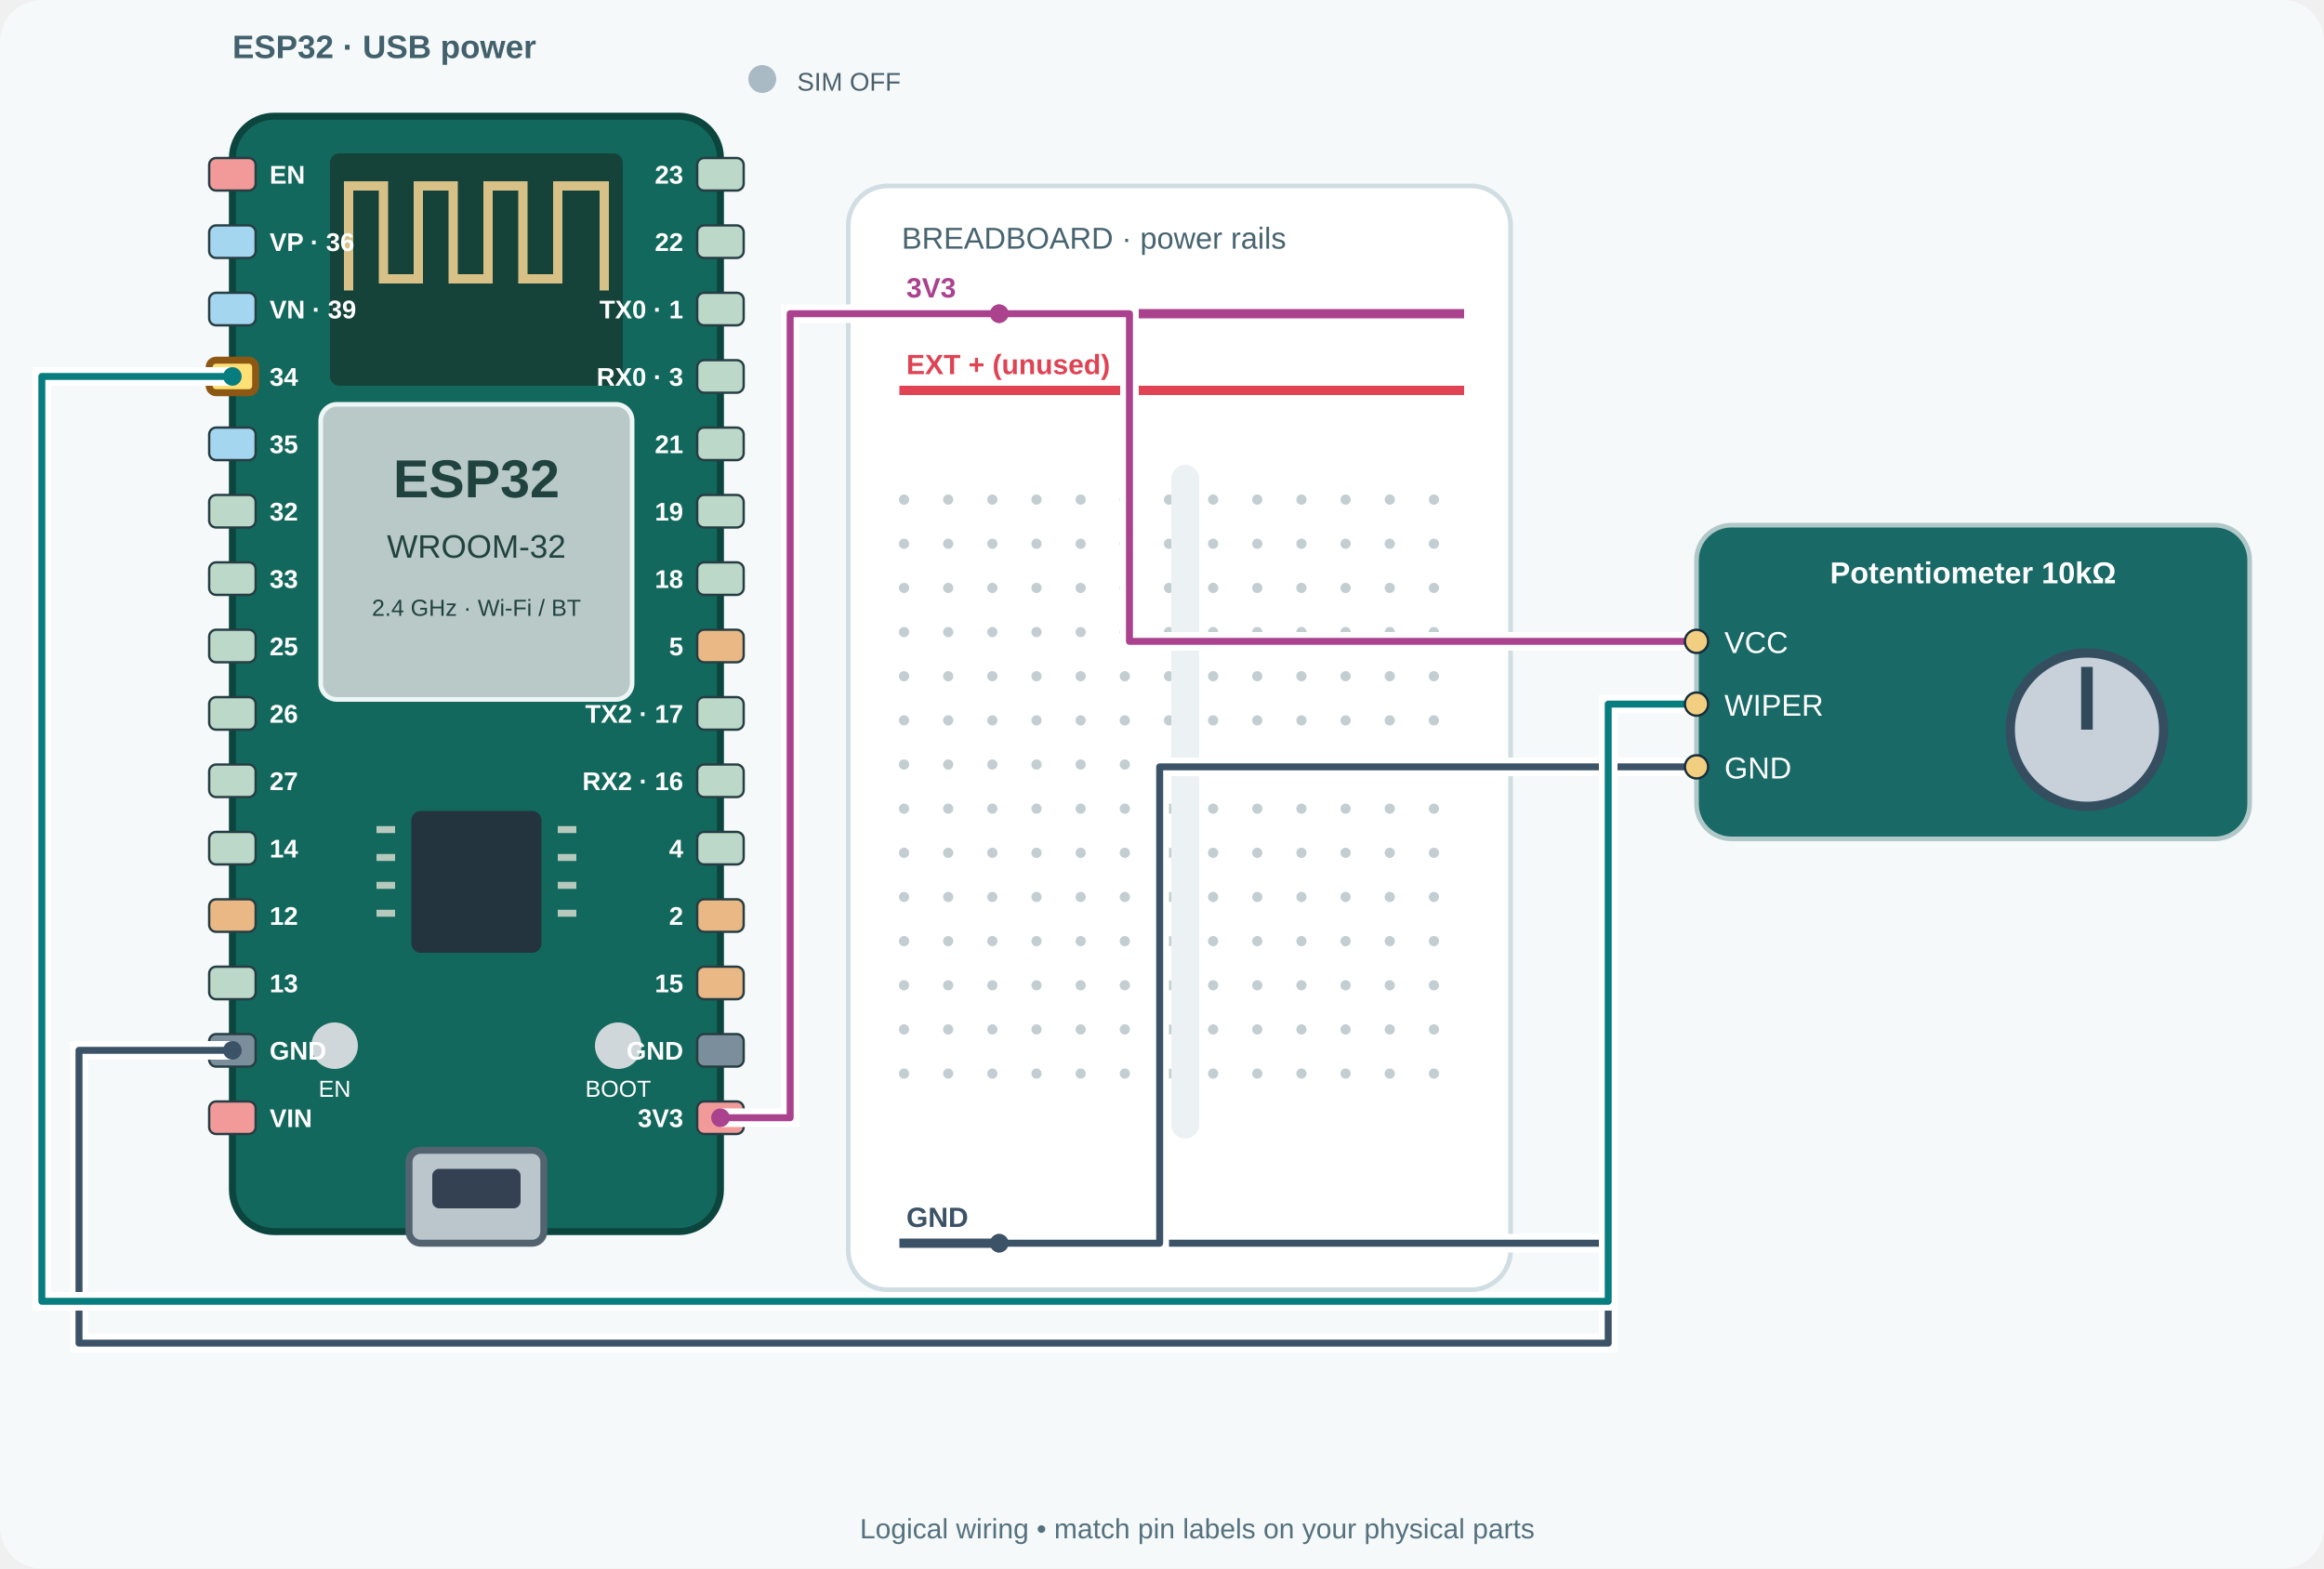
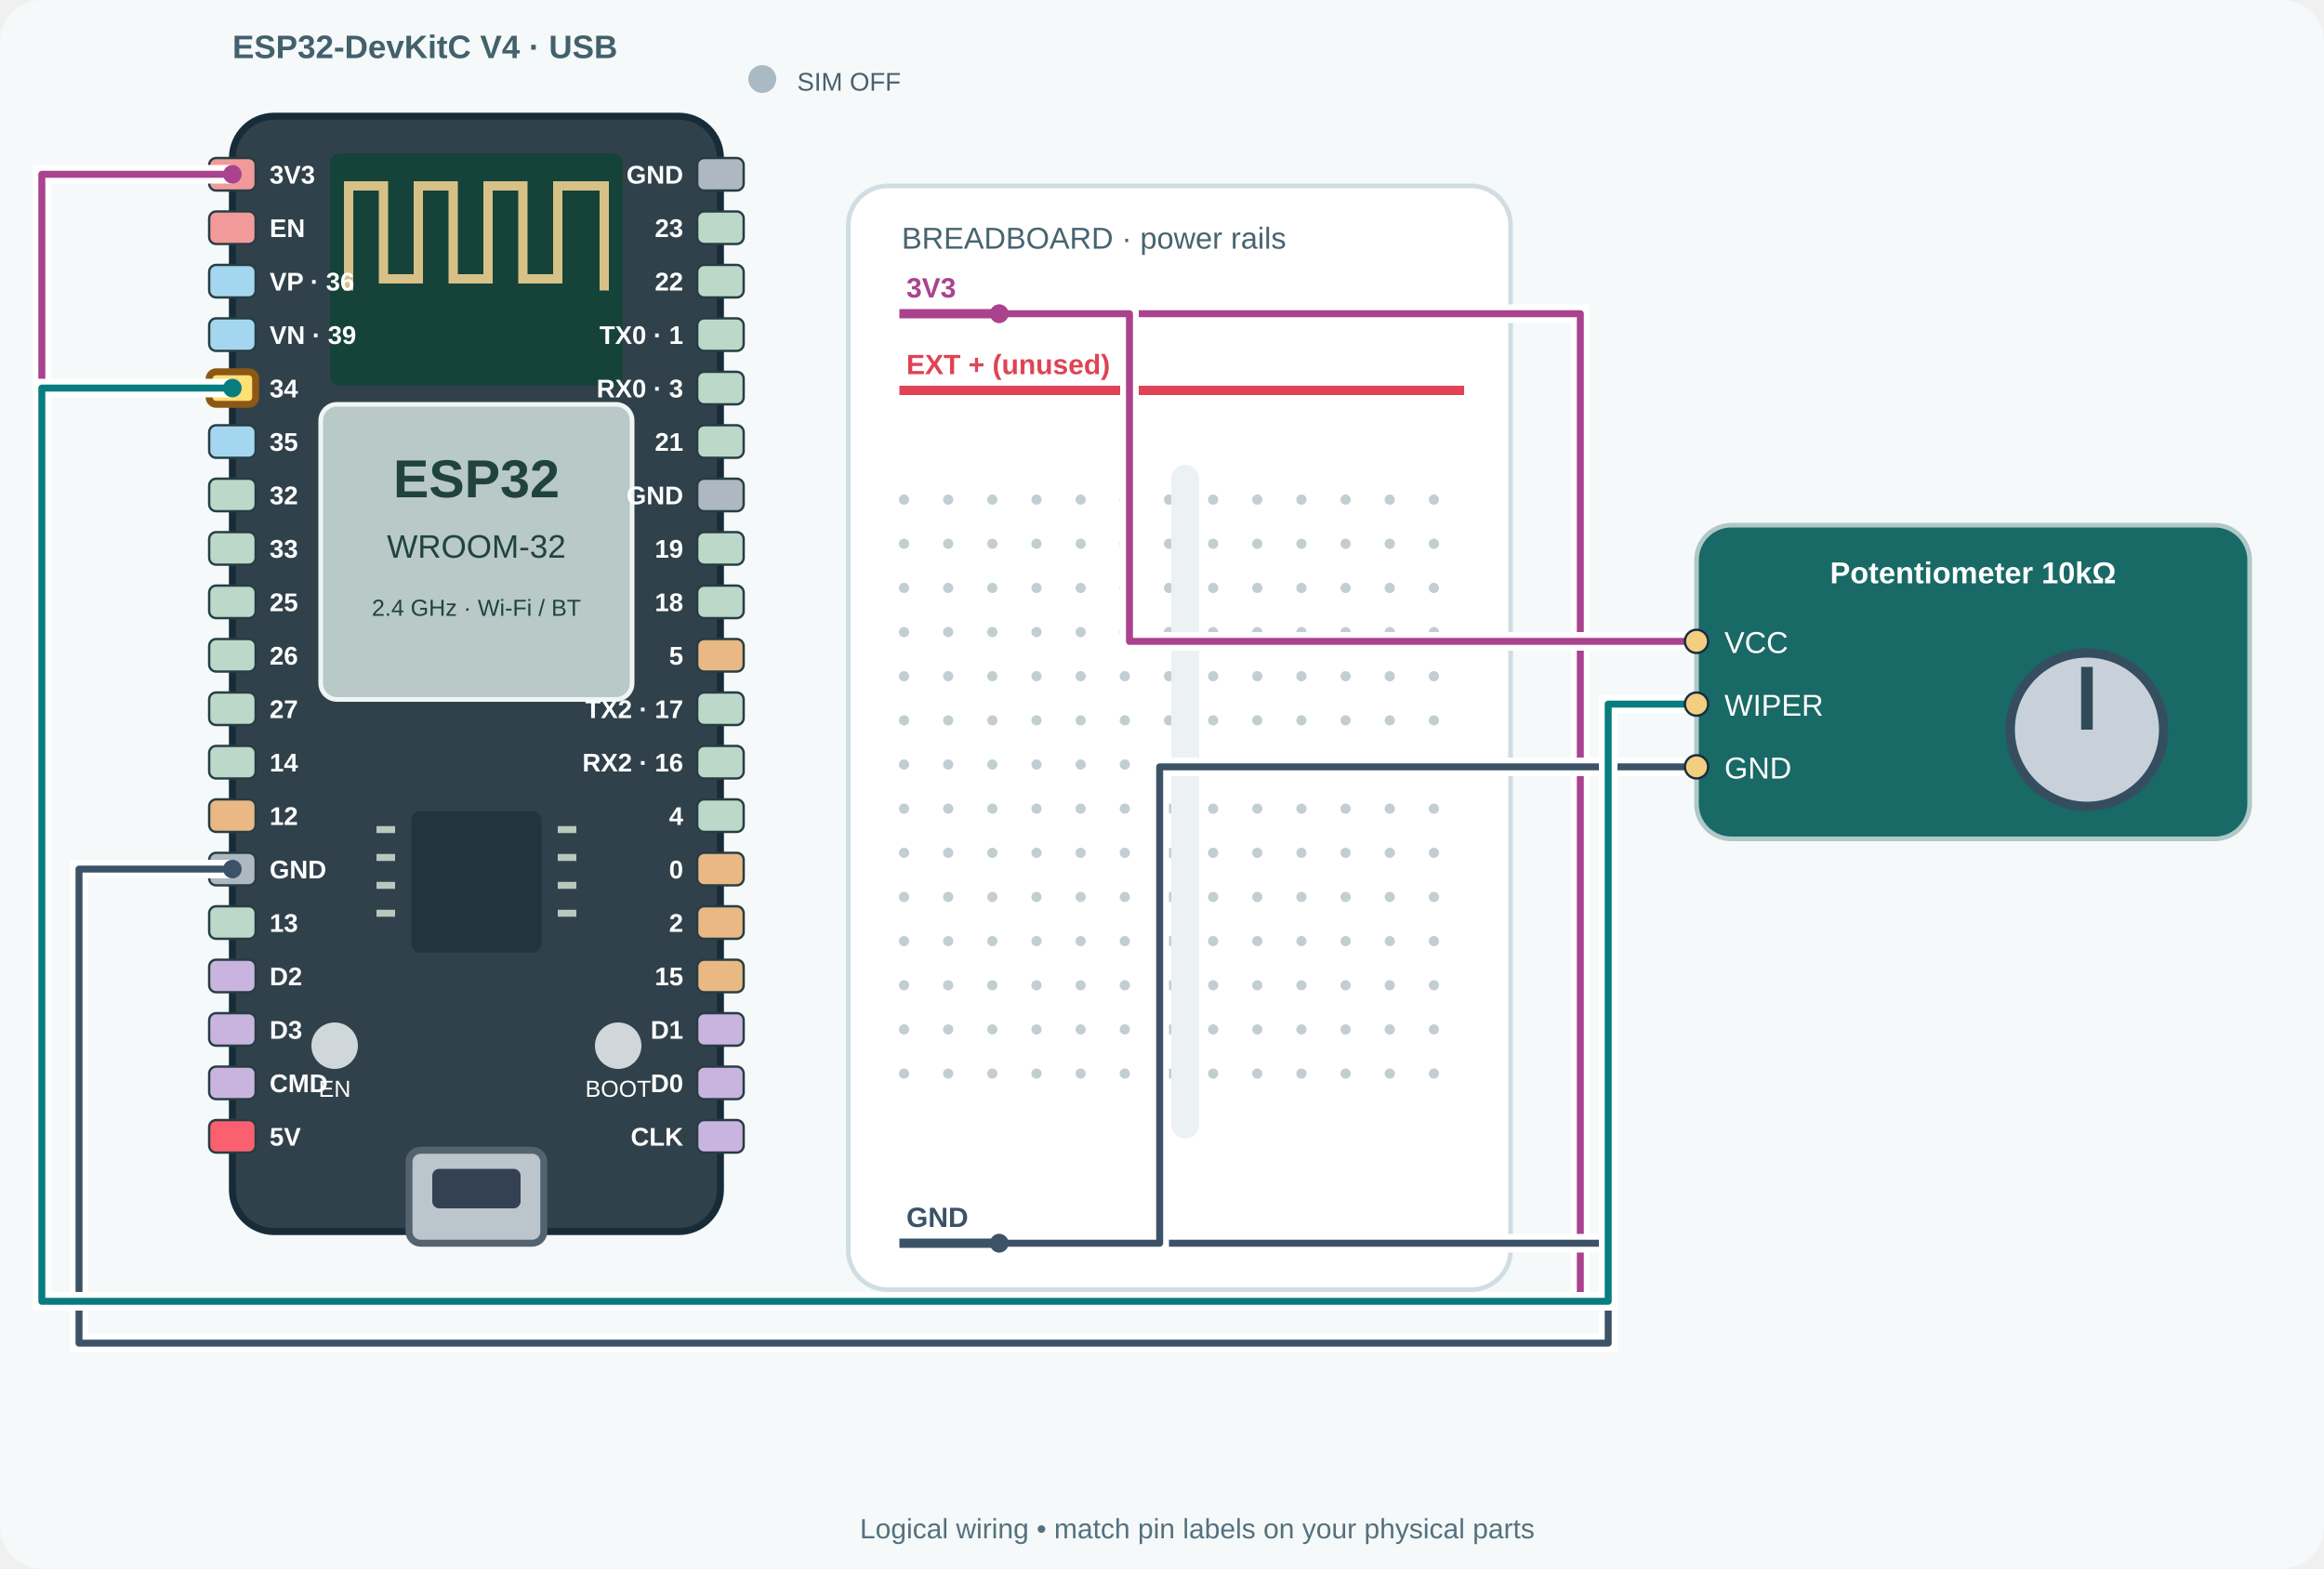
<svg xmlns="http://www.w3.org/2000/svg" viewBox="0 0 1000 675" role="img" aria-labelledby="circuit-title circuit-desc" class="circuit" style="font-family:Arial,sans-serif" data-powered="false">
  <rect width="1000" height="675" rx="18" fill="#f5f9fa" />
-   <text x="100" y="25" font-size="14" fill="#42616c" font-weight="bold">ESP32 · USB power</text>
+   <text x="100" y="25" font-size="14" fill="#42616c" font-weight="bold">ESP32-DevKitC V4 · USB</text>
  <rect x="365" y="80" width="285" height="475" rx="17" fill="#fff" stroke="#d0dde2" stroke-width="2" />
  <text x="388" y="107" font-size="13" fill="#476470">BREADBOARD · power rails</text>
  <circle cx="389" cy="215" r="2.2" fill="#c2ced2" />
  <circle cx="408" cy="215" r="2.2" fill="#c2ced2" />
  <circle cx="427" cy="215" r="2.2" fill="#c2ced2" />
  <circle cx="446" cy="215" r="2.2" fill="#c2ced2" />
  <circle cx="465" cy="215" r="2.2" fill="#c2ced2" />
  <circle cx="484" cy="215" r="2.2" fill="#c2ced2" />
  <circle cx="503" cy="215" r="2.2" fill="#c2ced2" />
  <circle cx="522" cy="215" r="2.2" fill="#c2ced2" />
  <circle cx="541" cy="215" r="2.2" fill="#c2ced2" />
  <circle cx="560" cy="215" r="2.2" fill="#c2ced2" />
  <circle cx="579" cy="215" r="2.2" fill="#c2ced2" />
  <circle cx="598" cy="215" r="2.2" fill="#c2ced2" />
  <circle cx="617" cy="215" r="2.2" fill="#c2ced2" />
  <circle cx="389" cy="234" r="2.2" fill="#c2ced2" />
  <circle cx="408" cy="234" r="2.2" fill="#c2ced2" />
  <circle cx="427" cy="234" r="2.2" fill="#c2ced2" />
  <circle cx="446" cy="234" r="2.2" fill="#c2ced2" />
  <circle cx="465" cy="234" r="2.2" fill="#c2ced2" />
  <circle cx="484" cy="234" r="2.2" fill="#c2ced2" />
  <circle cx="503" cy="234" r="2.2" fill="#c2ced2" />
  <circle cx="522" cy="234" r="2.2" fill="#c2ced2" />
  <circle cx="541" cy="234" r="2.2" fill="#c2ced2" />
  <circle cx="560" cy="234" r="2.2" fill="#c2ced2" />
  <circle cx="579" cy="234" r="2.2" fill="#c2ced2" />
  <circle cx="598" cy="234" r="2.2" fill="#c2ced2" />
  <circle cx="617" cy="234" r="2.2" fill="#c2ced2" />
  <circle cx="389" cy="253" r="2.2" fill="#c2ced2" />
  <circle cx="408" cy="253" r="2.2" fill="#c2ced2" />
  <circle cx="427" cy="253" r="2.2" fill="#c2ced2" />
  <circle cx="446" cy="253" r="2.2" fill="#c2ced2" />
  <circle cx="465" cy="253" r="2.2" fill="#c2ced2" />
  <circle cx="484" cy="253" r="2.2" fill="#c2ced2" />
  <circle cx="503" cy="253" r="2.2" fill="#c2ced2" />
  <circle cx="522" cy="253" r="2.2" fill="#c2ced2" />
  <circle cx="541" cy="253" r="2.2" fill="#c2ced2" />
  <circle cx="560" cy="253" r="2.2" fill="#c2ced2" />
  <circle cx="579" cy="253" r="2.2" fill="#c2ced2" />
  <circle cx="598" cy="253" r="2.2" fill="#c2ced2" />
  <circle cx="617" cy="253" r="2.2" fill="#c2ced2" />
  <circle cx="389" cy="272" r="2.2" fill="#c2ced2" />
  <circle cx="408" cy="272" r="2.2" fill="#c2ced2" />
  <circle cx="427" cy="272" r="2.2" fill="#c2ced2" />
  <circle cx="446" cy="272" r="2.2" fill="#c2ced2" />
  <circle cx="465" cy="272" r="2.2" fill="#c2ced2" />
  <circle cx="484" cy="272" r="2.2" fill="#c2ced2" />
  <circle cx="503" cy="272" r="2.2" fill="#c2ced2" />
  <circle cx="522" cy="272" r="2.2" fill="#c2ced2" />
  <circle cx="541" cy="272" r="2.2" fill="#c2ced2" />
  <circle cx="560" cy="272" r="2.2" fill="#c2ced2" />
  <circle cx="579" cy="272" r="2.2" fill="#c2ced2" />
  <circle cx="598" cy="272" r="2.2" fill="#c2ced2" />
  <circle cx="617" cy="272" r="2.2" fill="#c2ced2" />
  <circle cx="389" cy="291" r="2.2" fill="#c2ced2" />
  <circle cx="408" cy="291" r="2.2" fill="#c2ced2" />
  <circle cx="427" cy="291" r="2.2" fill="#c2ced2" />
  <circle cx="446" cy="291" r="2.2" fill="#c2ced2" />
  <circle cx="465" cy="291" r="2.2" fill="#c2ced2" />
  <circle cx="484" cy="291" r="2.2" fill="#c2ced2" />
  <circle cx="503" cy="291" r="2.2" fill="#c2ced2" />
  <circle cx="522" cy="291" r="2.2" fill="#c2ced2" />
  <circle cx="541" cy="291" r="2.2" fill="#c2ced2" />
  <circle cx="560" cy="291" r="2.2" fill="#c2ced2" />
  <circle cx="579" cy="291" r="2.2" fill="#c2ced2" />
  <circle cx="598" cy="291" r="2.2" fill="#c2ced2" />
  <circle cx="617" cy="291" r="2.2" fill="#c2ced2" />
  <circle cx="389" cy="310" r="2.2" fill="#c2ced2" />
  <circle cx="408" cy="310" r="2.2" fill="#c2ced2" />
  <circle cx="427" cy="310" r="2.2" fill="#c2ced2" />
  <circle cx="446" cy="310" r="2.2" fill="#c2ced2" />
  <circle cx="465" cy="310" r="2.2" fill="#c2ced2" />
  <circle cx="484" cy="310" r="2.2" fill="#c2ced2" />
  <circle cx="503" cy="310" r="2.2" fill="#c2ced2" />
  <circle cx="522" cy="310" r="2.2" fill="#c2ced2" />
  <circle cx="541" cy="310" r="2.2" fill="#c2ced2" />
  <circle cx="560" cy="310" r="2.2" fill="#c2ced2" />
  <circle cx="579" cy="310" r="2.2" fill="#c2ced2" />
  <circle cx="598" cy="310" r="2.2" fill="#c2ced2" />
  <circle cx="617" cy="310" r="2.2" fill="#c2ced2" />
  <circle cx="389" cy="329" r="2.2" fill="#c2ced2" />
  <circle cx="408" cy="329" r="2.2" fill="#c2ced2" />
  <circle cx="427" cy="329" r="2.2" fill="#c2ced2" />
  <circle cx="446" cy="329" r="2.2" fill="#c2ced2" />
  <circle cx="465" cy="329" r="2.2" fill="#c2ced2" />
  <circle cx="484" cy="329" r="2.2" fill="#c2ced2" />
  <circle cx="503" cy="329" r="2.2" fill="#c2ced2" />
  <circle cx="522" cy="329" r="2.2" fill="#c2ced2" />
  <circle cx="541" cy="329" r="2.2" fill="#c2ced2" />
  <circle cx="560" cy="329" r="2.2" fill="#c2ced2" />
  <circle cx="579" cy="329" r="2.2" fill="#c2ced2" />
  <circle cx="598" cy="329" r="2.2" fill="#c2ced2" />
  <circle cx="617" cy="329" r="2.2" fill="#c2ced2" />
  <circle cx="389" cy="348" r="2.2" fill="#c2ced2" />
  <circle cx="408" cy="348" r="2.2" fill="#c2ced2" />
  <circle cx="427" cy="348" r="2.2" fill="#c2ced2" />
  <circle cx="446" cy="348" r="2.2" fill="#c2ced2" />
  <circle cx="465" cy="348" r="2.2" fill="#c2ced2" />
  <circle cx="484" cy="348" r="2.2" fill="#c2ced2" />
  <circle cx="503" cy="348" r="2.2" fill="#c2ced2" />
  <circle cx="522" cy="348" r="2.2" fill="#c2ced2" />
  <circle cx="541" cy="348" r="2.2" fill="#c2ced2" />
  <circle cx="560" cy="348" r="2.2" fill="#c2ced2" />
  <circle cx="579" cy="348" r="2.2" fill="#c2ced2" />
  <circle cx="598" cy="348" r="2.2" fill="#c2ced2" />
  <circle cx="617" cy="348" r="2.2" fill="#c2ced2" />
  <circle cx="389" cy="367" r="2.2" fill="#c2ced2" />
  <circle cx="408" cy="367" r="2.2" fill="#c2ced2" />
  <circle cx="427" cy="367" r="2.2" fill="#c2ced2" />
  <circle cx="446" cy="367" r="2.2" fill="#c2ced2" />
  <circle cx="465" cy="367" r="2.2" fill="#c2ced2" />
  <circle cx="484" cy="367" r="2.2" fill="#c2ced2" />
  <circle cx="503" cy="367" r="2.2" fill="#c2ced2" />
  <circle cx="522" cy="367" r="2.2" fill="#c2ced2" />
  <circle cx="541" cy="367" r="2.2" fill="#c2ced2" />
  <circle cx="560" cy="367" r="2.2" fill="#c2ced2" />
  <circle cx="579" cy="367" r="2.2" fill="#c2ced2" />
  <circle cx="598" cy="367" r="2.2" fill="#c2ced2" />
  <circle cx="617" cy="367" r="2.2" fill="#c2ced2" />
  <circle cx="389" cy="386" r="2.2" fill="#c2ced2" />
  <circle cx="408" cy="386" r="2.2" fill="#c2ced2" />
  <circle cx="427" cy="386" r="2.2" fill="#c2ced2" />
  <circle cx="446" cy="386" r="2.2" fill="#c2ced2" />
  <circle cx="465" cy="386" r="2.2" fill="#c2ced2" />
  <circle cx="484" cy="386" r="2.2" fill="#c2ced2" />
  <circle cx="503" cy="386" r="2.2" fill="#c2ced2" />
  <circle cx="522" cy="386" r="2.2" fill="#c2ced2" />
  <circle cx="541" cy="386" r="2.2" fill="#c2ced2" />
  <circle cx="560" cy="386" r="2.2" fill="#c2ced2" />
  <circle cx="579" cy="386" r="2.2" fill="#c2ced2" />
  <circle cx="598" cy="386" r="2.2" fill="#c2ced2" />
  <circle cx="617" cy="386" r="2.2" fill="#c2ced2" />
  <circle cx="389" cy="405" r="2.2" fill="#c2ced2" />
  <circle cx="408" cy="405" r="2.2" fill="#c2ced2" />
  <circle cx="427" cy="405" r="2.2" fill="#c2ced2" />
  <circle cx="446" cy="405" r="2.2" fill="#c2ced2" />
  <circle cx="465" cy="405" r="2.2" fill="#c2ced2" />
  <circle cx="484" cy="405" r="2.2" fill="#c2ced2" />
  <circle cx="503" cy="405" r="2.2" fill="#c2ced2" />
  <circle cx="522" cy="405" r="2.2" fill="#c2ced2" />
  <circle cx="541" cy="405" r="2.2" fill="#c2ced2" />
  <circle cx="560" cy="405" r="2.2" fill="#c2ced2" />
  <circle cx="579" cy="405" r="2.2" fill="#c2ced2" />
  <circle cx="598" cy="405" r="2.2" fill="#c2ced2" />
  <circle cx="617" cy="405" r="2.2" fill="#c2ced2" />
  <circle cx="389" cy="424" r="2.2" fill="#c2ced2" />
  <circle cx="408" cy="424" r="2.2" fill="#c2ced2" />
  <circle cx="427" cy="424" r="2.2" fill="#c2ced2" />
  <circle cx="446" cy="424" r="2.2" fill="#c2ced2" />
  <circle cx="465" cy="424" r="2.2" fill="#c2ced2" />
  <circle cx="484" cy="424" r="2.2" fill="#c2ced2" />
  <circle cx="503" cy="424" r="2.2" fill="#c2ced2" />
  <circle cx="522" cy="424" r="2.2" fill="#c2ced2" />
  <circle cx="541" cy="424" r="2.2" fill="#c2ced2" />
  <circle cx="560" cy="424" r="2.2" fill="#c2ced2" />
  <circle cx="579" cy="424" r="2.2" fill="#c2ced2" />
  <circle cx="598" cy="424" r="2.2" fill="#c2ced2" />
  <circle cx="617" cy="424" r="2.2" fill="#c2ced2" />
  <circle cx="389" cy="443" r="2.2" fill="#c2ced2" />
  <circle cx="408" cy="443" r="2.2" fill="#c2ced2" />
  <circle cx="427" cy="443" r="2.2" fill="#c2ced2" />
  <circle cx="446" cy="443" r="2.2" fill="#c2ced2" />
  <circle cx="465" cy="443" r="2.2" fill="#c2ced2" />
  <circle cx="484" cy="443" r="2.2" fill="#c2ced2" />
  <circle cx="503" cy="443" r="2.2" fill="#c2ced2" />
  <circle cx="522" cy="443" r="2.2" fill="#c2ced2" />
  <circle cx="541" cy="443" r="2.2" fill="#c2ced2" />
  <circle cx="560" cy="443" r="2.2" fill="#c2ced2" />
  <circle cx="579" cy="443" r="2.2" fill="#c2ced2" />
  <circle cx="598" cy="443" r="2.2" fill="#c2ced2" />
  <circle cx="617" cy="443" r="2.2" fill="#c2ced2" />
  <circle cx="389" cy="462" r="2.2" fill="#c2ced2" />
  <circle cx="408" cy="462" r="2.2" fill="#c2ced2" />
  <circle cx="427" cy="462" r="2.2" fill="#c2ced2" />
  <circle cx="446" cy="462" r="2.2" fill="#c2ced2" />
  <circle cx="465" cy="462" r="2.2" fill="#c2ced2" />
  <circle cx="484" cy="462" r="2.2" fill="#c2ced2" />
  <circle cx="503" cy="462" r="2.2" fill="#c2ced2" />
  <circle cx="522" cy="462" r="2.2" fill="#c2ced2" />
  <circle cx="541" cy="462" r="2.2" fill="#c2ced2" />
  <circle cx="560" cy="462" r="2.2" fill="#c2ced2" />
  <circle cx="579" cy="462" r="2.2" fill="#c2ced2" />
  <circle cx="598" cy="462" r="2.2" fill="#c2ced2" />
  <circle cx="617" cy="462" r="2.2" fill="#c2ced2" />
  <rect x="504" y="200" width="12" height="290" rx="6" fill="#ecf1f4" />
  <path d="M387 135H630" stroke="#aa428e" stroke-width="4" />
  <text x="390" y="128" fill="#aa428e" font-size="12" font-weight="bold">3V3</text>
  <path d="M387 168H630" stroke="#df4354" stroke-width="4" />
  <text x="390" y="161" fill="#df4354" font-size="12" font-weight="bold">EXT + (unused)</text>
  <path d="M387 535H630" stroke="#3c5267" stroke-width="4" />
  <text x="390" y="528" fill="#3c5267" font-size="12" font-weight="bold">GND</text>
-   <g transform="translate(100 50) scale(1)">
-     <rect width="210" height="480" rx="18" fill="#12685c" stroke="#0c443e" stroke-width="3" />
+   <g transform="translate(100 50) scale(1 1)">
+     <rect width="210" height="480" rx="18" fill="#30414b" stroke="#172c38" stroke-width="3" />
    <rect x="42" y="16" width="126" height="100" rx="4" fill="#164339" />
    <path d="M50 75V30h15v40h15V30h15v40h15V30h15v40h15V30h20v45" fill="none" stroke="#d8c187" stroke-width="4" />
    <rect x="38" y="124" width="134" height="127" rx="7" fill="#b8c9c8" stroke="#edf6f4" stroke-width="2" />
    <text x="105" y="164" text-anchor="middle" font-size="23" fill="#21433f" font-weight="bold">ESP32</text>
    <text x="105" y="190" text-anchor="middle" font-size="14" fill="#21433f">WROOM-32</text>
    <text x="105" y="215" text-anchor="middle" font-size="10" fill="#21433f">2.4 GHz · Wi-Fi / BT</text>
    <rect x="77" y="299" width="56" height="61" rx="4" fill="#23343e" />
    <path d="M70 307h-8m8 12h-8m8 12h-8m8 12h-8m78-36h8m-8 12h8m-8 12h8m-8 12h8" stroke="#b7c8bd" stroke-width="3" />
    <circle cx="44" cy="400" r="10" fill="#d0d7da" />
    <circle cx="166" cy="400" r="10" fill="#d0d7da" />
    <text x="44" y="422" text-anchor="middle" font-size="10" fill="white">EN</text>
    <text x="166" y="422" text-anchor="middle" font-size="10" fill="white">BOOT</text>
    <rect x="76" y="445" width="58" height="40" rx="5" fill="#bac6cc" stroke="#536470" stroke-width="3" />
    <rect x="86" y="453" width="38" height="17" rx="3" fill="#334152" />
    <g class="pin " opacity="1">
-       <rect x="-27" y="12" width="54" height="26" fill="transparent" />
+       <rect x="-27" y="14" width="54" height="22" fill="transparent" />
      <rect class="pin-pad" x="-10" y="18" width="20" height="14" rx="3" fill="#f29a9a" stroke="#263d43" stroke-width="1" />
-       <text x="16" y="29" text-anchor="start" font-size="11" font-weight="bold" fill="#fff">EN</text>
-     </g>
-     <g class="pin " opacity="1">
-       <rect x="-27" y="41" width="54" height="26" fill="transparent" />
-       <rect class="pin-pad" x="-10" y="47" width="20" height="14" rx="3" fill="#a4d6f0" stroke="#263d43" stroke-width="1" />
-       <text x="16" y="58" text-anchor="start" font-size="11" font-weight="bold" fill="#fff">VP · 36</text>
-     </g>
-     <g class="pin " opacity="1">
-       <rect x="-27" y="70" width="54" height="26" fill="transparent" />
-       <rect class="pin-pad" x="-10" y="76" width="20" height="14" rx="3" fill="#a4d6f0" stroke="#263d43" stroke-width="1" />
-       <text x="16" y="87" text-anchor="start" font-size="11" font-weight="bold" fill="#fff">VN · 39</text>
+       <text x="16" y="29" text-anchor="start" font-size="11" font-weight="bold" fill="#fff">3V3</text>
+     </g>
+     <g class="pin " opacity="1">
+       <rect x="-27" y="37" width="54" height="22" fill="transparent" />
+       <rect class="pin-pad" x="-10" y="41" width="20" height="14" rx="3" fill="#f29a9a" stroke="#263d43" stroke-width="1" />
+       <text x="16" y="52" text-anchor="start" font-size="11" font-weight="bold" fill="#fff">EN</text>
+     </g>
+     <g class="pin " opacity="1">
+       <rect x="-27" y="60" width="54" height="22" fill="transparent" />
+       <rect class="pin-pad" x="-10" y="64" width="20" height="14" rx="3" fill="#a4d6f0" stroke="#263d43" stroke-width="1" />
+       <text x="16" y="75" text-anchor="start" font-size="11" font-weight="bold" fill="#fff">VP · 36</text>
+     </g>
+     <g class="pin " opacity="1">
+       <rect x="-27" y="83" width="54" height="22" fill="transparent" />
+       <rect class="pin-pad" x="-10" y="87" width="20" height="14" rx="3" fill="#a4d6f0" stroke="#263d43" stroke-width="1" />
+       <text x="16" y="98" text-anchor="start" font-size="11" font-weight="bold" fill="#fff">VN · 39</text>
    </g>
    <g class="pin chosen" opacity="1">
-       <rect x="-27" y="99" width="54" height="26" fill="transparent" />
-       <rect class="pin-pad" x="-10" y="105" width="20" height="14" rx="3" fill="#ffe074" stroke="#8c5814" stroke-width="3" />
-       <text x="16" y="116" text-anchor="start" font-size="11" font-weight="bold" fill="#fff">34</text>
-     </g>
-     <g class="pin " opacity="1">
-       <rect x="-27" y="128" width="54" height="26" fill="transparent" />
-       <rect class="pin-pad" x="-10" y="134" width="20" height="14" rx="3" fill="#a4d6f0" stroke="#263d43" stroke-width="1" />
-       <text x="16" y="145" text-anchor="start" font-size="11" font-weight="bold" fill="#fff">35</text>
-     </g>
-     <g class="pin " opacity="1">
-       <rect x="-27" y="157" width="54" height="26" fill="transparent" />
-       <rect class="pin-pad" x="-10" y="163" width="20" height="14" rx="3" fill="#bbd8c9" stroke="#263d43" stroke-width="1" />
-       <text x="16" y="174" text-anchor="start" font-size="11" font-weight="bold" fill="#fff">32</text>
-     </g>
-     <g class="pin " opacity="1">
-       <rect x="-27" y="186" width="54" height="26" fill="transparent" />
-       <rect class="pin-pad" x="-10" y="192" width="20" height="14" rx="3" fill="#bbd8c9" stroke="#263d43" stroke-width="1" />
-       <text x="16" y="203" text-anchor="start" font-size="11" font-weight="bold" fill="#fff">33</text>
-     </g>
-     <g class="pin " opacity="1">
-       <rect x="-27" y="215" width="54" height="26" fill="transparent" />
-       <rect class="pin-pad" x="-10" y="221" width="20" height="14" rx="3" fill="#bbd8c9" stroke="#263d43" stroke-width="1" />
-       <text x="16" y="232" text-anchor="start" font-size="11" font-weight="bold" fill="#fff">25</text>
-     </g>
-     <g class="pin " opacity="1">
-       <rect x="-27" y="244" width="54" height="26" fill="transparent" />
-       <rect class="pin-pad" x="-10" y="250" width="20" height="14" rx="3" fill="#bbd8c9" stroke="#263d43" stroke-width="1" />
-       <text x="16" y="261" text-anchor="start" font-size="11" font-weight="bold" fill="#fff">26</text>
-     </g>
-     <g class="pin " opacity="1">
-       <rect x="-27" y="273" width="54" height="26" fill="transparent" />
-       <rect class="pin-pad" x="-10" y="279" width="20" height="14" rx="3" fill="#bbd8c9" stroke="#263d43" stroke-width="1" />
-       <text x="16" y="290" text-anchor="start" font-size="11" font-weight="bold" fill="#fff">27</text>
-     </g>
-     <g class="pin " opacity="1">
-       <rect x="-27" y="302" width="54" height="26" fill="transparent" />
-       <rect class="pin-pad" x="-10" y="308" width="20" height="14" rx="3" fill="#bbd8c9" stroke="#263d43" stroke-width="1" />
-       <text x="16" y="319" text-anchor="start" font-size="11" font-weight="bold" fill="#fff">14</text>
-     </g>
-     <g class="pin " opacity="1">
-       <rect x="-27" y="331" width="54" height="26" fill="transparent" />
-       <rect class="pin-pad" x="-10" y="337" width="20" height="14" rx="3" fill="#e9b884" stroke="#263d43" stroke-width="1" />
-       <text x="16" y="348" text-anchor="start" font-size="11" font-weight="bold" fill="#fff">12</text>
-     </g>
-     <g class="pin " opacity="1">
-       <rect x="-27" y="360" width="54" height="26" fill="transparent" />
-       <rect class="pin-pad" x="-10" y="366" width="20" height="14" rx="3" fill="#bbd8c9" stroke="#263d43" stroke-width="1" />
-       <text x="16" y="377" text-anchor="start" font-size="11" font-weight="bold" fill="#fff">13</text>
-     </g>
-     <g class="pin " opacity="1">
-       <rect x="-27" y="389" width="54" height="26" fill="transparent" />
-       <rect class="pin-pad" x="-10" y="395" width="20" height="14" rx="3" fill="#7b8e9b" stroke="#263d43" stroke-width="1" />
-       <text x="16" y="406" text-anchor="start" font-size="11" font-weight="bold" fill="#fff">GND</text>
-     </g>
-     <g class="pin " opacity="1">
-       <rect x="-27" y="418" width="54" height="26" fill="transparent" />
-       <rect class="pin-pad" x="-10" y="424" width="20" height="14" rx="3" fill="#f29a9a" stroke="#263d43" stroke-width="1" />
-       <text x="16" y="435" text-anchor="start" font-size="11" font-weight="bold" fill="#fff">VIN</text>
-     </g>
-     <g class="pin " opacity="1">
-       <rect x="183" y="12" width="54" height="26" fill="transparent" />
-       <rect class="pin-pad" x="200" y="18" width="20" height="14" rx="3" fill="#bbd8c9" stroke="#263d43" stroke-width="1" />
-       <text x="194" y="29" text-anchor="end" font-size="11" font-weight="bold" fill="#fff">23</text>
-     </g>
-     <g class="pin " opacity="1">
-       <rect x="183" y="41" width="54" height="26" fill="transparent" />
-       <rect class="pin-pad" x="200" y="47" width="20" height="14" rx="3" fill="#bbd8c9" stroke="#263d43" stroke-width="1" />
-       <text x="194" y="58" text-anchor="end" font-size="11" font-weight="bold" fill="#fff">22</text>
-     </g>
-     <g class="pin " opacity="1">
-       <rect x="183" y="70" width="54" height="26" fill="transparent" />
-       <rect class="pin-pad" x="200" y="76" width="20" height="14" rx="3" fill="#bbd8c9" stroke="#263d43" stroke-width="1" />
-       <text x="194" y="87" text-anchor="end" font-size="11" font-weight="bold" fill="#fff">TX0 · 1</text>
-     </g>
-     <g class="pin " opacity="1">
-       <rect x="183" y="99" width="54" height="26" fill="transparent" />
-       <rect class="pin-pad" x="200" y="105" width="20" height="14" rx="3" fill="#bbd8c9" stroke="#263d43" stroke-width="1" />
-       <text x="194" y="116" text-anchor="end" font-size="11" font-weight="bold" fill="#fff">RX0 · 3</text>
-     </g>
-     <g class="pin " opacity="1">
-       <rect x="183" y="128" width="54" height="26" fill="transparent" />
-       <rect class="pin-pad" x="200" y="134" width="20" height="14" rx="3" fill="#bbd8c9" stroke="#263d43" stroke-width="1" />
-       <text x="194" y="145" text-anchor="end" font-size="11" font-weight="bold" fill="#fff">21</text>
-     </g>
-     <g class="pin " opacity="1">
-       <rect x="183" y="157" width="54" height="26" fill="transparent" />
-       <rect class="pin-pad" x="200" y="163" width="20" height="14" rx="3" fill="#bbd8c9" stroke="#263d43" stroke-width="1" />
-       <text x="194" y="174" text-anchor="end" font-size="11" font-weight="bold" fill="#fff">19</text>
-     </g>
-     <g class="pin " opacity="1">
-       <rect x="183" y="186" width="54" height="26" fill="transparent" />
-       <rect class="pin-pad" x="200" y="192" width="20" height="14" rx="3" fill="#bbd8c9" stroke="#263d43" stroke-width="1" />
-       <text x="194" y="203" text-anchor="end" font-size="11" font-weight="bold" fill="#fff">18</text>
-     </g>
-     <g class="pin " opacity="1">
-       <rect x="183" y="215" width="54" height="26" fill="transparent" />
-       <rect class="pin-pad" x="200" y="221" width="20" height="14" rx="3" fill="#e9b884" stroke="#263d43" stroke-width="1" />
-       <text x="194" y="232" text-anchor="end" font-size="11" font-weight="bold" fill="#fff">5</text>
-     </g>
-     <g class="pin " opacity="1">
-       <rect x="183" y="244" width="54" height="26" fill="transparent" />
-       <rect class="pin-pad" x="200" y="250" width="20" height="14" rx="3" fill="#bbd8c9" stroke="#263d43" stroke-width="1" />
-       <text x="194" y="261" text-anchor="end" font-size="11" font-weight="bold" fill="#fff">TX2 · 17</text>
-     </g>
-     <g class="pin " opacity="1">
-       <rect x="183" y="273" width="54" height="26" fill="transparent" />
-       <rect class="pin-pad" x="200" y="279" width="20" height="14" rx="3" fill="#bbd8c9" stroke="#263d43" stroke-width="1" />
-       <text x="194" y="290" text-anchor="end" font-size="11" font-weight="bold" fill="#fff">RX2 · 16</text>
-     </g>
-     <g class="pin " opacity="1">
-       <rect x="183" y="302" width="54" height="26" fill="transparent" />
-       <rect class="pin-pad" x="200" y="308" width="20" height="14" rx="3" fill="#bbd8c9" stroke="#263d43" stroke-width="1" />
-       <text x="194" y="319" text-anchor="end" font-size="11" font-weight="bold" fill="#fff">4</text>
-     </g>
-     <g class="pin " opacity="1">
-       <rect x="183" y="331" width="54" height="26" fill="transparent" />
-       <rect class="pin-pad" x="200" y="337" width="20" height="14" rx="3" fill="#e9b884" stroke="#263d43" stroke-width="1" />
-       <text x="194" y="348" text-anchor="end" font-size="11" font-weight="bold" fill="#fff">2</text>
-     </g>
-     <g class="pin " opacity="1">
-       <rect x="183" y="360" width="54" height="26" fill="transparent" />
-       <rect class="pin-pad" x="200" y="366" width="20" height="14" rx="3" fill="#e9b884" stroke="#263d43" stroke-width="1" />
-       <text x="194" y="377" text-anchor="end" font-size="11" font-weight="bold" fill="#fff">15</text>
-     </g>
-     <g class="pin " opacity="1">
-       <rect x="183" y="389" width="54" height="26" fill="transparent" />
-       <rect class="pin-pad" x="200" y="395" width="20" height="14" rx="3" fill="#7b8e9b" stroke="#263d43" stroke-width="1" />
-       <text x="194" y="406" text-anchor="end" font-size="11" font-weight="bold" fill="#fff">GND</text>
-     </g>
-     <g class="pin " opacity="1">
-       <rect x="183" y="418" width="54" height="26" fill="transparent" />
-       <rect class="pin-pad" x="200" y="424" width="20" height="14" rx="3" fill="#f29a9a" stroke="#263d43" stroke-width="1" />
-       <text x="194" y="435" text-anchor="end" font-size="11" font-weight="bold" fill="#fff">3V3</text>
+       <rect x="-27" y="106" width="54" height="22" fill="transparent" />
+       <rect class="pin-pad" x="-10" y="110" width="20" height="14" rx="3" fill="#ffe074" stroke="#8c5814" stroke-width="3" />
+       <text x="16" y="121" text-anchor="start" font-size="11" font-weight="bold" fill="#fff">34</text>
+     </g>
+     <g class="pin " opacity="1">
+       <rect x="-27" y="129" width="54" height="22" fill="transparent" />
+       <rect class="pin-pad" x="-10" y="133" width="20" height="14" rx="3" fill="#a4d6f0" stroke="#263d43" stroke-width="1" />
+       <text x="16" y="144" text-anchor="start" font-size="11" font-weight="bold" fill="#fff">35</text>
+     </g>
+     <g class="pin " opacity="1">
+       <rect x="-27" y="152" width="54" height="22" fill="transparent" />
+       <rect class="pin-pad" x="-10" y="156" width="20" height="14" rx="3" fill="#bbd8c9" stroke="#263d43" stroke-width="1" />
+       <text x="16" y="167" text-anchor="start" font-size="11" font-weight="bold" fill="#fff">32</text>
+     </g>
+     <g class="pin " opacity="1">
+       <rect x="-27" y="175" width="54" height="22" fill="transparent" />
+       <rect class="pin-pad" x="-10" y="179" width="20" height="14" rx="3" fill="#bbd8c9" stroke="#263d43" stroke-width="1" />
+       <text x="16" y="190" text-anchor="start" font-size="11" font-weight="bold" fill="#fff">33</text>
+     </g>
+     <g class="pin " opacity="1">
+       <rect x="-27" y="198" width="54" height="22" fill="transparent" />
+       <rect class="pin-pad" x="-10" y="202" width="20" height="14" rx="3" fill="#bbd8c9" stroke="#263d43" stroke-width="1" />
+       <text x="16" y="213" text-anchor="start" font-size="11" font-weight="bold" fill="#fff">25</text>
+     </g>
+     <g class="pin " opacity="1">
+       <rect x="-27" y="221" width="54" height="22" fill="transparent" />
+       <rect class="pin-pad" x="-10" y="225" width="20" height="14" rx="3" fill="#bbd8c9" stroke="#263d43" stroke-width="1" />
+       <text x="16" y="236" text-anchor="start" font-size="11" font-weight="bold" fill="#fff">26</text>
+     </g>
+     <g class="pin " opacity="1">
+       <rect x="-27" y="244" width="54" height="22" fill="transparent" />
+       <rect class="pin-pad" x="-10" y="248" width="20" height="14" rx="3" fill="#bbd8c9" stroke="#263d43" stroke-width="1" />
+       <text x="16" y="259" text-anchor="start" font-size="11" font-weight="bold" fill="#fff">27</text>
+     </g>
+     <g class="pin " opacity="1">
+       <rect x="-27" y="267" width="54" height="22" fill="transparent" />
+       <rect class="pin-pad" x="-10" y="271" width="20" height="14" rx="3" fill="#bbd8c9" stroke="#263d43" stroke-width="1" />
+       <text x="16" y="282" text-anchor="start" font-size="11" font-weight="bold" fill="#fff">14</text>
+     </g>
+     <g class="pin " opacity="1">
+       <rect x="-27" y="290" width="54" height="22" fill="transparent" />
+       <rect class="pin-pad" x="-10" y="294" width="20" height="14" rx="3" fill="#e9b884" stroke="#263d43" stroke-width="1" />
+       <text x="16" y="305" text-anchor="start" font-size="11" font-weight="bold" fill="#fff">12</text>
+     </g>
+     <g class="pin " opacity="1">
+       <rect x="-27" y="313" width="54" height="22" fill="transparent" />
+       <rect class="pin-pad" x="-10" y="317" width="20" height="14" rx="3" fill="#adb8c1" stroke="#263d43" stroke-width="1" />
+       <text x="16" y="328" text-anchor="start" font-size="11" font-weight="bold" fill="#fff">GND</text>
+     </g>
+     <g class="pin " opacity="1">
+       <rect x="-27" y="336" width="54" height="22" fill="transparent" />
+       <rect class="pin-pad" x="-10" y="340" width="20" height="14" rx="3" fill="#bbd8c9" stroke="#263d43" stroke-width="1" />
+       <text x="16" y="351" text-anchor="start" font-size="11" font-weight="bold" fill="#fff">13</text>
+     </g>
+     <g class="pin " opacity="1">
+       <rect x="-27" y="359" width="54" height="22" fill="transparent" />
+       <rect class="pin-pad" x="-10" y="363" width="20" height="14" rx="3" fill="#c9b3df" stroke="#263d43" stroke-width="1" />
+       <text x="16" y="374" text-anchor="start" font-size="11" font-weight="bold" fill="#fff">D2</text>
+     </g>
+     <g class="pin " opacity="1">
+       <rect x="-27" y="382" width="54" height="22" fill="transparent" />
+       <rect class="pin-pad" x="-10" y="386" width="20" height="14" rx="3" fill="#c9b3df" stroke="#263d43" stroke-width="1" />
+       <text x="16" y="397" text-anchor="start" font-size="11" font-weight="bold" fill="#fff">D3</text>
+     </g>
+     <g class="pin " opacity="1">
+       <rect x="-27" y="405" width="54" height="22" fill="transparent" />
+       <rect class="pin-pad" x="-10" y="409" width="20" height="14" rx="3" fill="#c9b3df" stroke="#263d43" stroke-width="1" />
+       <text x="16" y="420" text-anchor="start" font-size="11" font-weight="bold" fill="#fff">CMD</text>
+     </g>
+     <g class="pin " opacity="1">
+       <rect x="-27" y="428" width="54" height="22" fill="transparent" />
+       <rect class="pin-pad" x="-10" y="432" width="20" height="14" rx="3" fill="#fb6070" stroke="#263d43" stroke-width="1" />
+       <text x="16" y="443" text-anchor="start" font-size="11" font-weight="bold" fill="#fff">5V</text>
+     </g>
+     <g class="pin " opacity="1">
+       <rect x="183" y="14" width="54" height="22" fill="transparent" />
+       <rect class="pin-pad" x="200" y="18" width="20" height="14" rx="3" fill="#adb8c1" stroke="#263d43" stroke-width="1" />
+       <text x="194" y="29" text-anchor="end" font-size="11" font-weight="bold" fill="#fff">GND</text>
+     </g>
+     <g class="pin " opacity="1">
+       <rect x="183" y="37" width="54" height="22" fill="transparent" />
+       <rect class="pin-pad" x="200" y="41" width="20" height="14" rx="3" fill="#bbd8c9" stroke="#263d43" stroke-width="1" />
+       <text x="194" y="52" text-anchor="end" font-size="11" font-weight="bold" fill="#fff">23</text>
+     </g>
+     <g class="pin " opacity="1">
+       <rect x="183" y="60" width="54" height="22" fill="transparent" />
+       <rect class="pin-pad" x="200" y="64" width="20" height="14" rx="3" fill="#bbd8c9" stroke="#263d43" stroke-width="1" />
+       <text x="194" y="75" text-anchor="end" font-size="11" font-weight="bold" fill="#fff">22</text>
+     </g>
+     <g class="pin " opacity="1">
+       <rect x="183" y="83" width="54" height="22" fill="transparent" />
+       <rect class="pin-pad" x="200" y="87" width="20" height="14" rx="3" fill="#bbd8c9" stroke="#263d43" stroke-width="1" />
+       <text x="194" y="98" text-anchor="end" font-size="11" font-weight="bold" fill="#fff">TX0 · 1</text>
+     </g>
+     <g class="pin " opacity="1">
+       <rect x="183" y="106" width="54" height="22" fill="transparent" />
+       <rect class="pin-pad" x="200" y="110" width="20" height="14" rx="3" fill="#bbd8c9" stroke="#263d43" stroke-width="1" />
+       <text x="194" y="121" text-anchor="end" font-size="11" font-weight="bold" fill="#fff">RX0 · 3</text>
+     </g>
+     <g class="pin " opacity="1">
+       <rect x="183" y="129" width="54" height="22" fill="transparent" />
+       <rect class="pin-pad" x="200" y="133" width="20" height="14" rx="3" fill="#bbd8c9" stroke="#263d43" stroke-width="1" />
+       <text x="194" y="144" text-anchor="end" font-size="11" font-weight="bold" fill="#fff">21</text>
+     </g>
+     <g class="pin " opacity="1">
+       <rect x="183" y="152" width="54" height="22" fill="transparent" />
+       <rect class="pin-pad" x="200" y="156" width="20" height="14" rx="3" fill="#adb8c1" stroke="#263d43" stroke-width="1" />
+       <text x="194" y="167" text-anchor="end" font-size="11" font-weight="bold" fill="#fff">GND</text>
+     </g>
+     <g class="pin " opacity="1">
+       <rect x="183" y="175" width="54" height="22" fill="transparent" />
+       <rect class="pin-pad" x="200" y="179" width="20" height="14" rx="3" fill="#bbd8c9" stroke="#263d43" stroke-width="1" />
+       <text x="194" y="190" text-anchor="end" font-size="11" font-weight="bold" fill="#fff">19</text>
+     </g>
+     <g class="pin " opacity="1">
+       <rect x="183" y="198" width="54" height="22" fill="transparent" />
+       <rect class="pin-pad" x="200" y="202" width="20" height="14" rx="3" fill="#bbd8c9" stroke="#263d43" stroke-width="1" />
+       <text x="194" y="213" text-anchor="end" font-size="11" font-weight="bold" fill="#fff">18</text>
+     </g>
+     <g class="pin " opacity="1">
+       <rect x="183" y="221" width="54" height="22" fill="transparent" />
+       <rect class="pin-pad" x="200" y="225" width="20" height="14" rx="3" fill="#e9b884" stroke="#263d43" stroke-width="1" />
+       <text x="194" y="236" text-anchor="end" font-size="11" font-weight="bold" fill="#fff">5</text>
+     </g>
+     <g class="pin " opacity="1">
+       <rect x="183" y="244" width="54" height="22" fill="transparent" />
+       <rect class="pin-pad" x="200" y="248" width="20" height="14" rx="3" fill="#bbd8c9" stroke="#263d43" stroke-width="1" />
+       <text x="194" y="259" text-anchor="end" font-size="11" font-weight="bold" fill="#fff">TX2 · 17</text>
+     </g>
+     <g class="pin " opacity="1">
+       <rect x="183" y="267" width="54" height="22" fill="transparent" />
+       <rect class="pin-pad" x="200" y="271" width="20" height="14" rx="3" fill="#bbd8c9" stroke="#263d43" stroke-width="1" />
+       <text x="194" y="282" text-anchor="end" font-size="11" font-weight="bold" fill="#fff">RX2 · 16</text>
+     </g>
+     <g class="pin " opacity="1">
+       <rect x="183" y="290" width="54" height="22" fill="transparent" />
+       <rect class="pin-pad" x="200" y="294" width="20" height="14" rx="3" fill="#bbd8c9" stroke="#263d43" stroke-width="1" />
+       <text x="194" y="305" text-anchor="end" font-size="11" font-weight="bold" fill="#fff">4</text>
+     </g>
+     <g class="pin " opacity="1">
+       <rect x="183" y="313" width="54" height="22" fill="transparent" />
+       <rect class="pin-pad" x="200" y="317" width="20" height="14" rx="3" fill="#e9b884" stroke="#263d43" stroke-width="1" />
+       <text x="194" y="328" text-anchor="end" font-size="11" font-weight="bold" fill="#fff">0</text>
+     </g>
+     <g class="pin " opacity="1">
+       <rect x="183" y="336" width="54" height="22" fill="transparent" />
+       <rect class="pin-pad" x="200" y="340" width="20" height="14" rx="3" fill="#e9b884" stroke="#263d43" stroke-width="1" />
+       <text x="194" y="351" text-anchor="end" font-size="11" font-weight="bold" fill="#fff">2</text>
+     </g>
+     <g class="pin " opacity="1">
+       <rect x="183" y="359" width="54" height="22" fill="transparent" />
+       <rect class="pin-pad" x="200" y="363" width="20" height="14" rx="3" fill="#e9b884" stroke="#263d43" stroke-width="1" />
+       <text x="194" y="374" text-anchor="end" font-size="11" font-weight="bold" fill="#fff">15</text>
+     </g>
+     <g class="pin " opacity="1">
+       <rect x="183" y="382" width="54" height="22" fill="transparent" />
+       <rect class="pin-pad" x="200" y="386" width="20" height="14" rx="3" fill="#c9b3df" stroke="#263d43" stroke-width="1" />
+       <text x="194" y="397" text-anchor="end" font-size="11" font-weight="bold" fill="#fff">D1</text>
+     </g>
+     <g class="pin " opacity="1">
+       <rect x="183" y="405" width="54" height="22" fill="transparent" />
+       <rect class="pin-pad" x="200" y="409" width="20" height="14" rx="3" fill="#c9b3df" stroke="#263d43" stroke-width="1" />
+       <text x="194" y="420" text-anchor="end" font-size="11" font-weight="bold" fill="#fff">D0</text>
+     </g>
+     <g class="pin " opacity="1">
+       <rect x="183" y="428" width="54" height="22" fill="transparent" />
+       <rect class="pin-pad" x="200" y="432" width="20" height="14" rx="3" fill="#c9b3df" stroke="#263d43" stroke-width="1" />
+       <text x="194" y="443" text-anchor="end" font-size="11" font-weight="bold" fill="#fff">CLK</text>
    </g>
  </g>
  <g class="circuit-wire " data-wire="0" style="opacity:1">
-     <path d="M310 481H340V135H430" stroke="white" stroke-width="8" fill="none" />
-     <path class="wire-color" d="M310 481H340V135H430" stroke="#aa428e" stroke-width="3" fill="none" stroke-linejoin="round" />
-     <circle cx="310" cy="481" r="4" fill="#aa428e" />
+     <path d="M100 75H18V560H680V135H430" stroke="white" stroke-width="8" fill="none" />
+     <path class="wire-color" d="M100 75H18V560H680V135H430" stroke="#aa428e" stroke-width="3" fill="none" stroke-linejoin="round" />
+     <circle cx="100" cy="75" r="4" fill="#aa428e" />
    <circle cx="430" cy="135" r="4" fill="#aa428e" />
  </g>
  <g class="circuit-wire " data-wire="1" style="opacity:1">
-     <path d="M100 452H34V578H692V535H430" stroke="white" stroke-width="8" fill="none" />
-     <path class="wire-color" d="M100 452H34V578H692V535H430" stroke="#3c5267" stroke-width="3" fill="none" stroke-linejoin="round" />
-     <circle cx="100" cy="452" r="4" fill="#3c5267" />
+     <path d="M100 374H34V578H692V535H430" stroke="white" stroke-width="8" fill="none" />
+     <path class="wire-color" d="M100 374H34V578H692V535H430" stroke="#3c5267" stroke-width="3" fill="none" stroke-linejoin="round" />
+     <circle cx="100" cy="374" r="4" fill="#3c5267" />
    <circle cx="430" cy="535" r="4" fill="#3c5267" />
  </g>
  <g class="circuit-wire " data-wire="2" style="opacity:1">
    <path d="M430 135H486V276H730" stroke="white" stroke-width="8" fill="none" />
    <path class="wire-color" d="M430 135H486V276H730" stroke="#aa428e" stroke-width="3" fill="none" stroke-linejoin="round" />
    <circle cx="430" cy="135" r="4" fill="#aa428e" />
    <circle cx="730" cy="276" r="4" fill="#aa428e" />
  </g>
  <g class="circuit-wire " data-wire="3" style="opacity:1">
    <path d="M430 535H499V330H730" stroke="white" stroke-width="8" fill="none" />
    <path class="wire-color" d="M430 535H499V330H730" stroke="#3c5267" stroke-width="3" fill="none" stroke-linejoin="round" />
    <circle cx="430" cy="535" r="4" fill="#3c5267" />
    <circle cx="730" cy="330" r="4" fill="#3c5267" />
  </g>
  <g class="circuit-wire " data-wire="4" style="opacity:1">
-     <path d="M100 162H18V560H692V303H730" stroke="white" stroke-width="8" fill="none" />
-     <path class="wire-color" d="M100 162H18V560H692V303H730" stroke="#087d80" stroke-width="3" fill="none" stroke-linejoin="round" />
+     <path d="M100 167H18V560H692V303H730" stroke="white" stroke-width="8" fill="none" />
+     <path class="wire-color" d="M100 167H18V560H692V303H730" stroke="#087d80" stroke-width="3" fill="none" stroke-linejoin="round" />
    <circle cx="730" cy="303" r="4" fill="#087d80" />
-     <circle cx="100" cy="162" r="4" fill="#087d80" />
+     <circle cx="100" cy="167" r="4" fill="#087d80" />
  </g>
  <rect x="730" y="226" width="238" height="135" rx="15" fill="#196966" stroke="#b0c8c7" stroke-width="2" />
  <text x="849" y="251" text-anchor="middle" fill="white" font-size="13" font-weight="bold">Potentiometer 10kΩ</text>
  <circle cx="730" cy="276" r="5" fill="#f2ce81" stroke="#172d3c" />
  <text x="742" y="281" fill="white" font-size="13">VCC</text>
  <circle cx="730" cy="303" r="5" fill="#f2ce81" stroke="#172d3c" />
  <text x="742" y="308" fill="white" font-size="13">WIPER</text>
  <circle cx="730" cy="330" r="5" fill="#f2ce81" stroke="#172d3c" />
  <text x="742" y="335" fill="white" font-size="13">GND</text>
  <circle cx="898" cy="314" r="33" fill="#c8d1d9" stroke="#344e60" stroke-width="4" />
  <path id="dial" d="M898 314v-27" stroke="#314a5a" stroke-width="5" style="transform-origin:898px 314px" />
  <circle cx="328" cy="34" r="6" fill="#a9bac4" />
  <text x="343" y="39" font-size="11" fill="#4b606c">SIM OFF</text>
  <text x="370" y="662" font-size="12" fill="#55717e">Logical wiring • match pin labels on your physical parts</text>
</svg>
